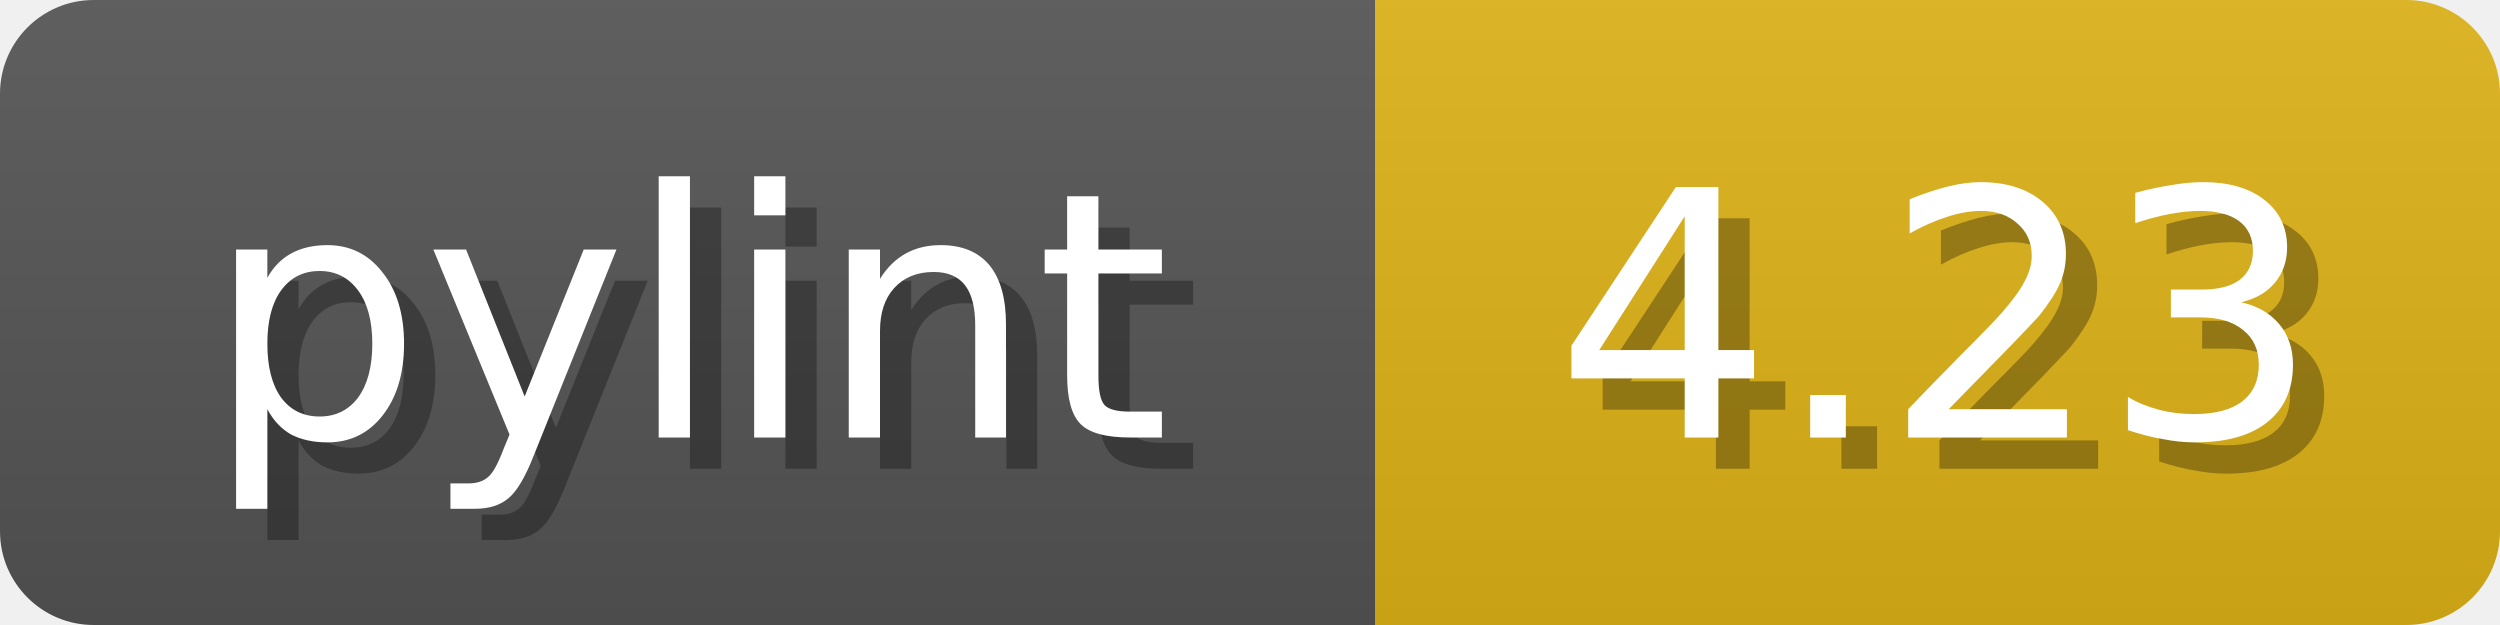
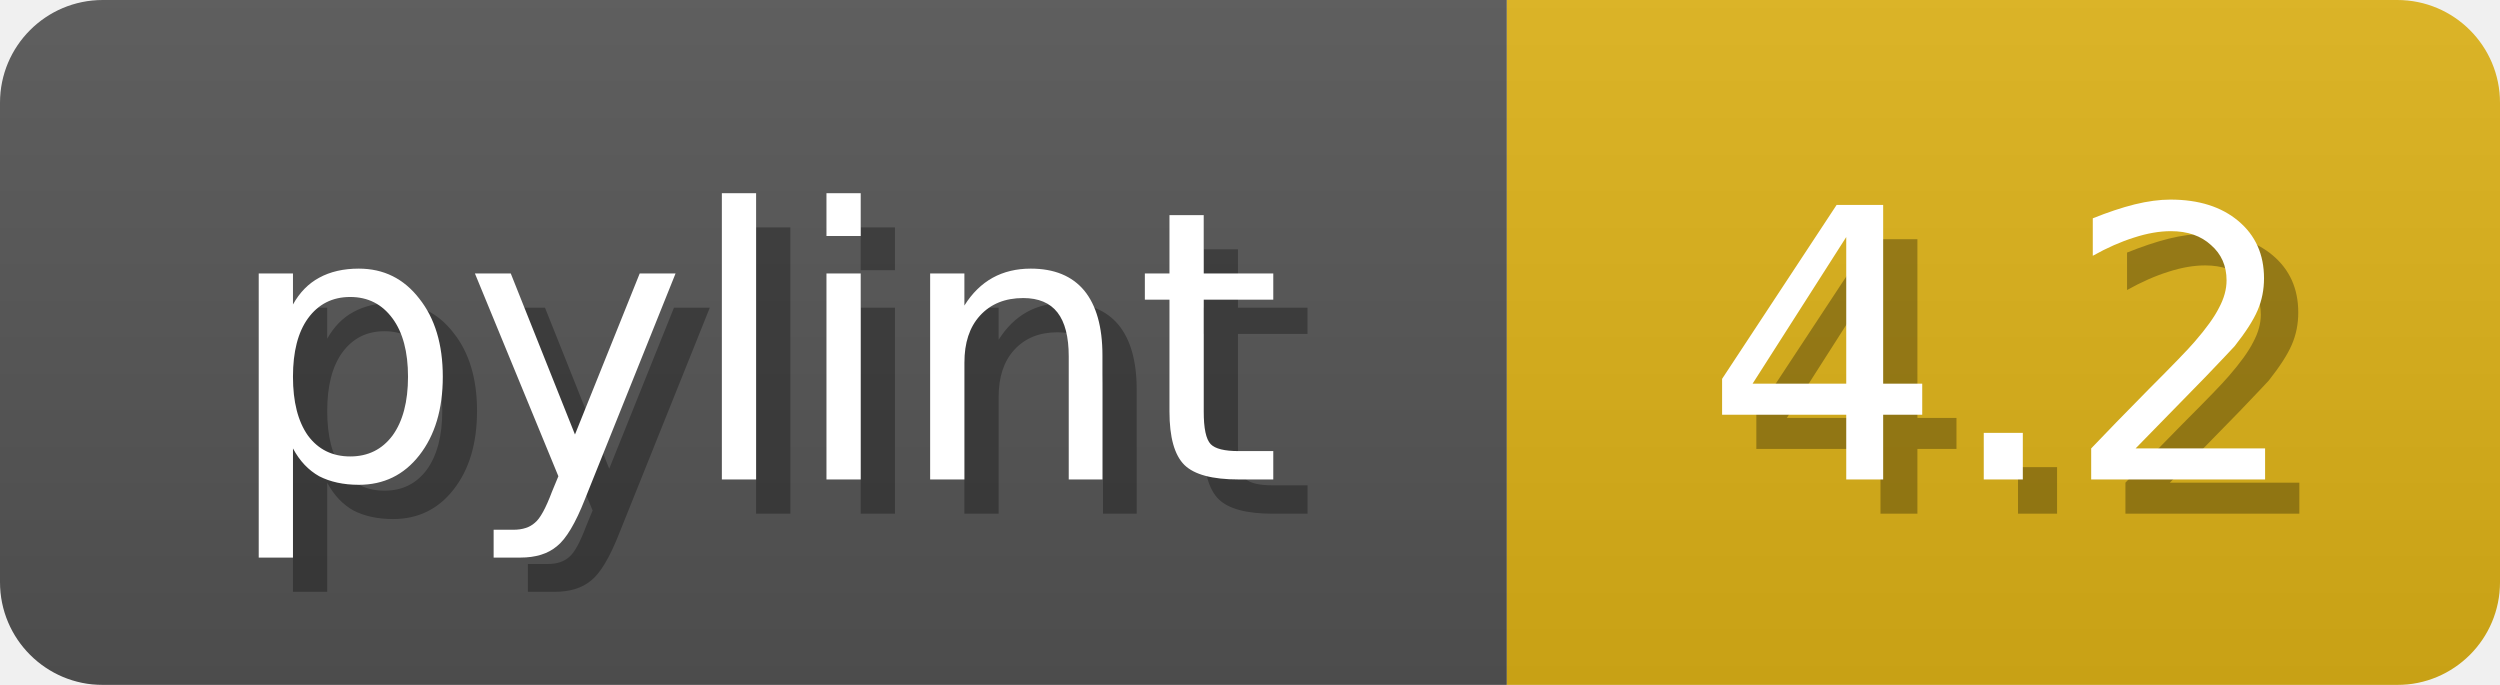
- <svg xmlns="http://www.w3.org/2000/svg" width="80" height="20">
+ <svg xmlns="http://www.w3.org/2000/svg" width="73" height="20">
  <linearGradient id="b" x2="0" y2="100%">
    <stop offset="0" stop-color="#bbb" stop-opacity=".1" />
    <stop offset="1" stop-opacity=".1" />
  </linearGradient>
  <mask id="anybadge_1">
-     <rect width="80" height="20" rx="3" fill="#fff" />
+     <rect width="73" height="20" rx="3" fill="#fff" />
  </mask>
  <g mask="url(#anybadge_1)">
    <path fill="#555" d="M0 0h44v20H0z" />
-     <path fill="#DFB317" d="M44 0h36v20H44z" />
-     <path fill="url(#b)" d="M0 0h80v20H0z" />
+     <path fill="#DFB317" d="M44 0h29v20H44z" />
+     <path fill="url(#b)" d="M0 0h73v20H0z" />
  </g>
  <g fill="#fff" text-anchor="middle" font-family="DejaVu Sans,Verdana,Geneva,sans-serif" font-size="11">
    <text x="23.0" y="15" fill="#010101" fill-opacity=".3">pylint</text>
    <text x="22.0" y="14">pylint</text>
  </g>
  <g fill="#fff" text-anchor="middle" font-family="DejaVu Sans,Verdana,Geneva,sans-serif" font-size="11">
-     <text x="63.0" y="15" fill="#010101" fill-opacity=".3">4.23</text>
-     <text x="62.0" y="14">4.23</text>
+     <text x="59.5" y="15" fill="#010101" fill-opacity=".3">4.2</text>
+     <text x="58.5" y="14">4.2</text>
  </g>
</svg>
